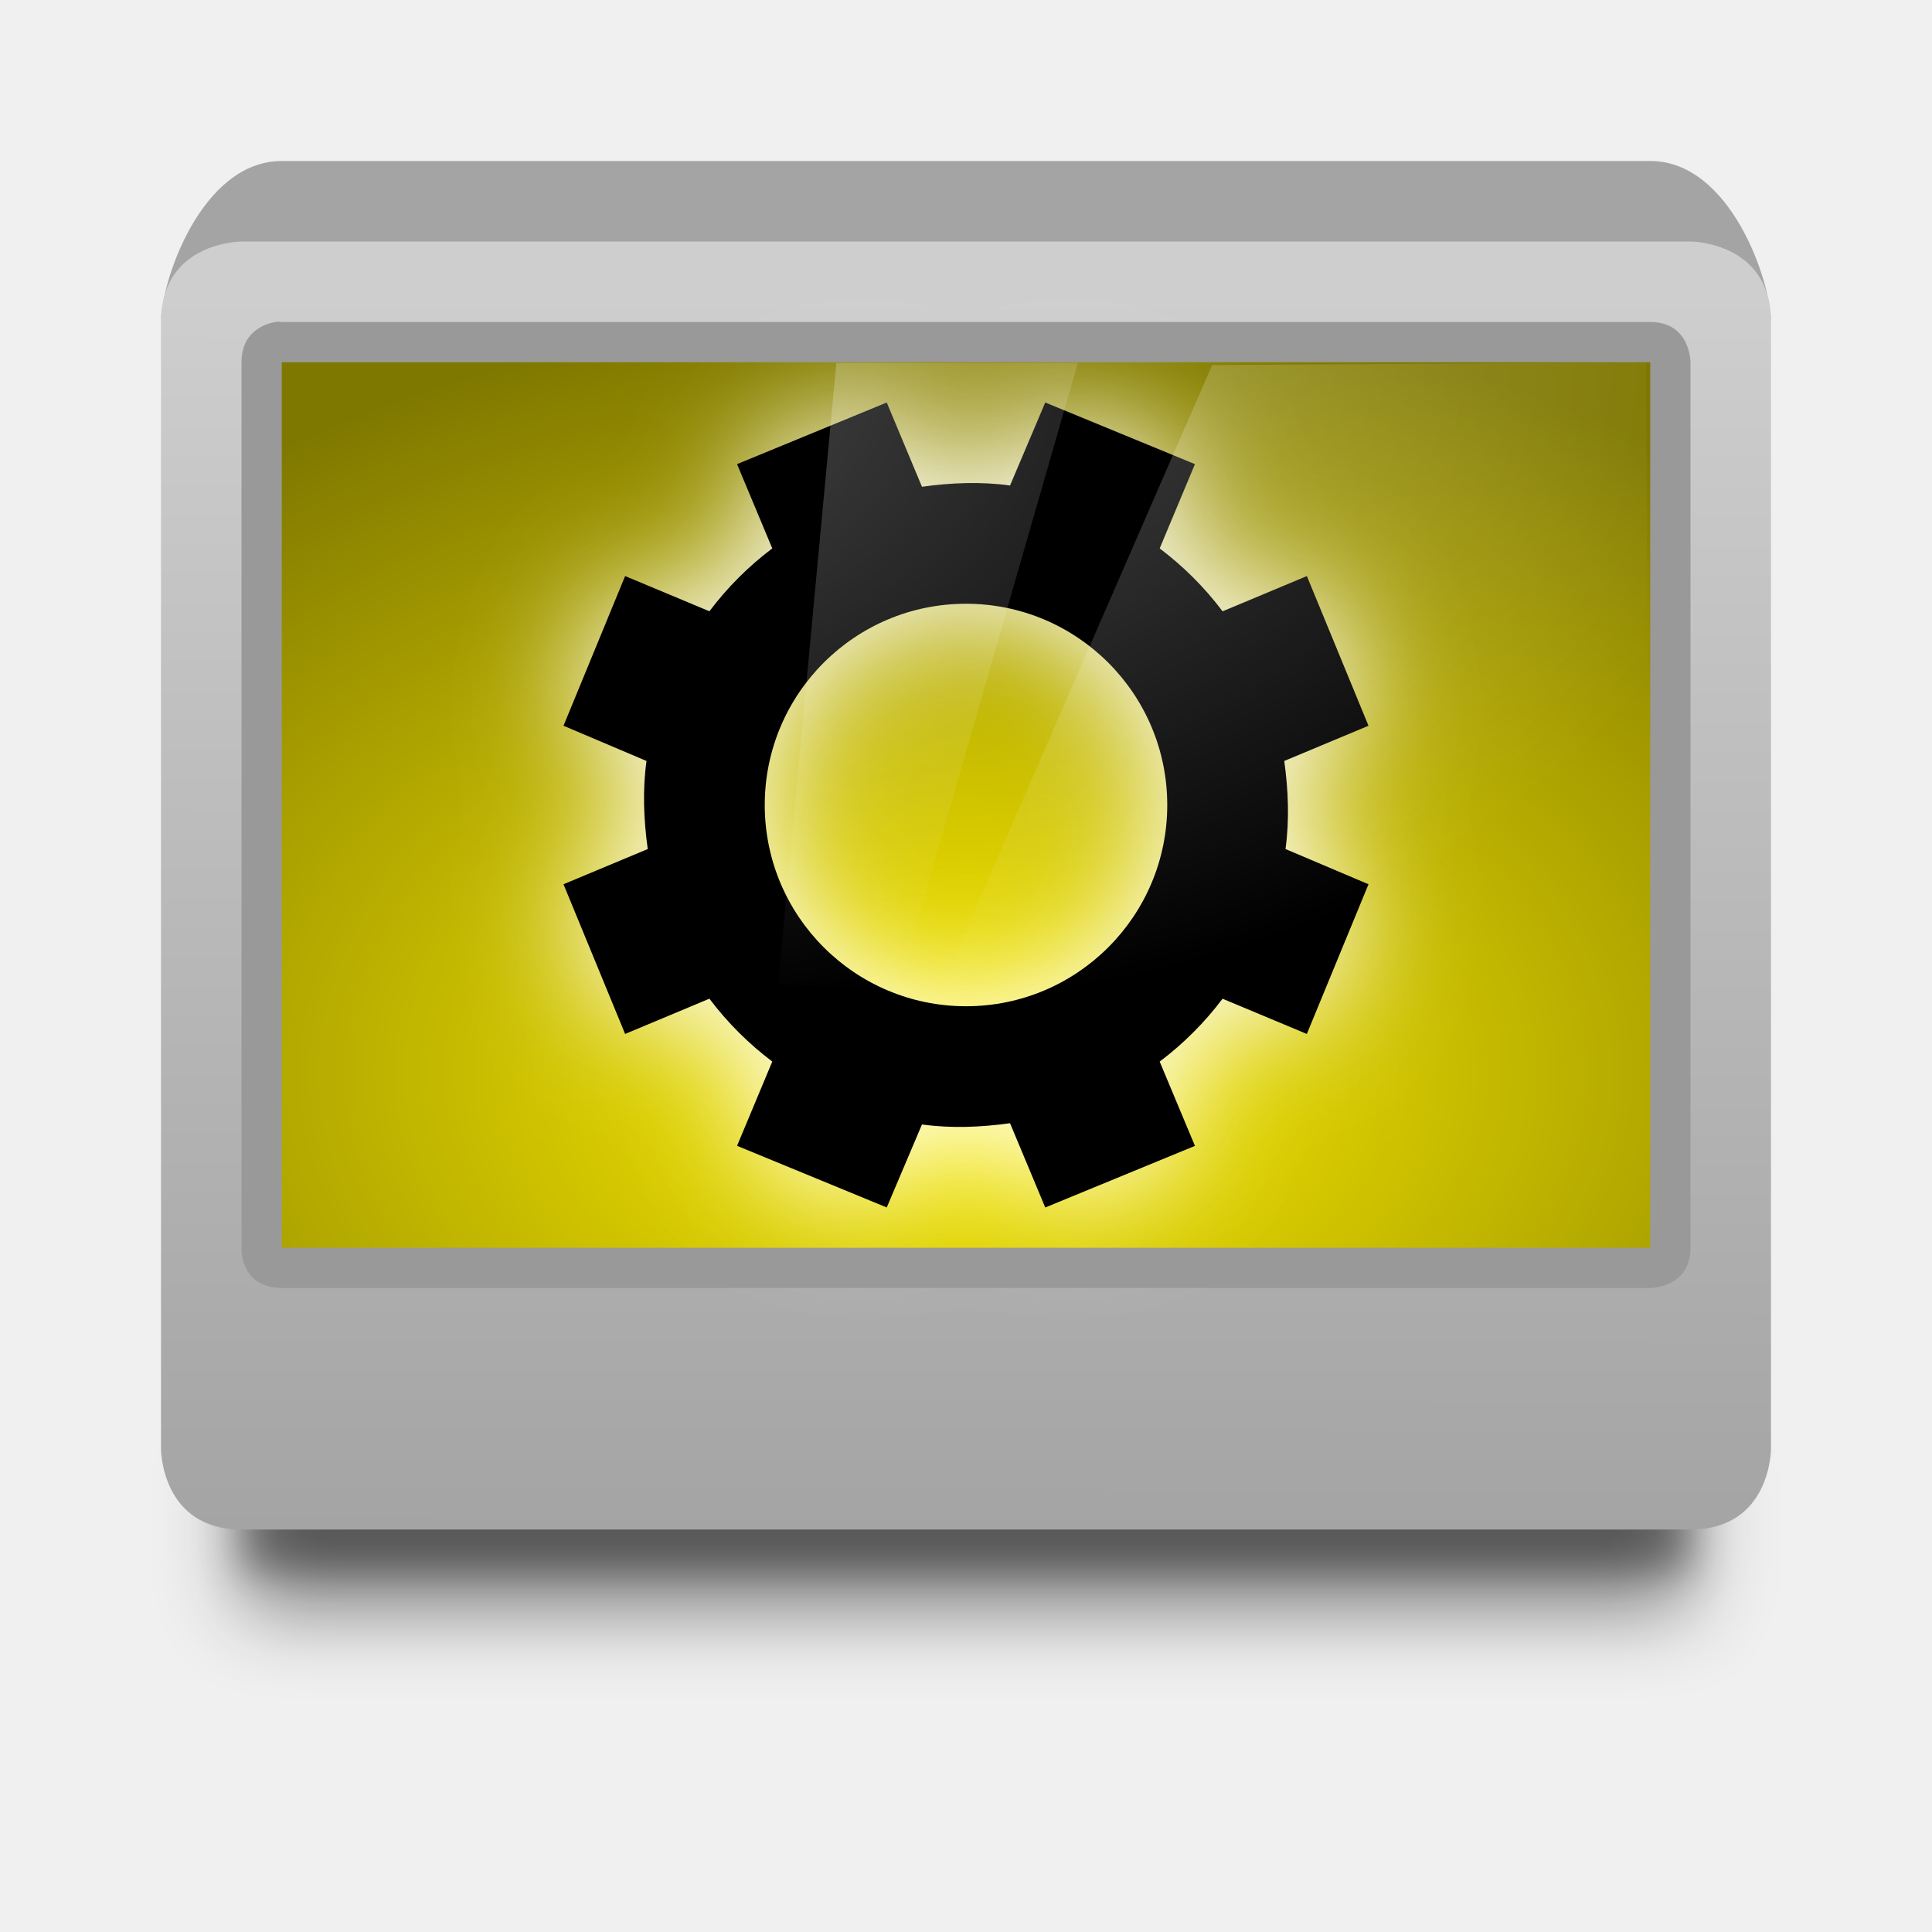
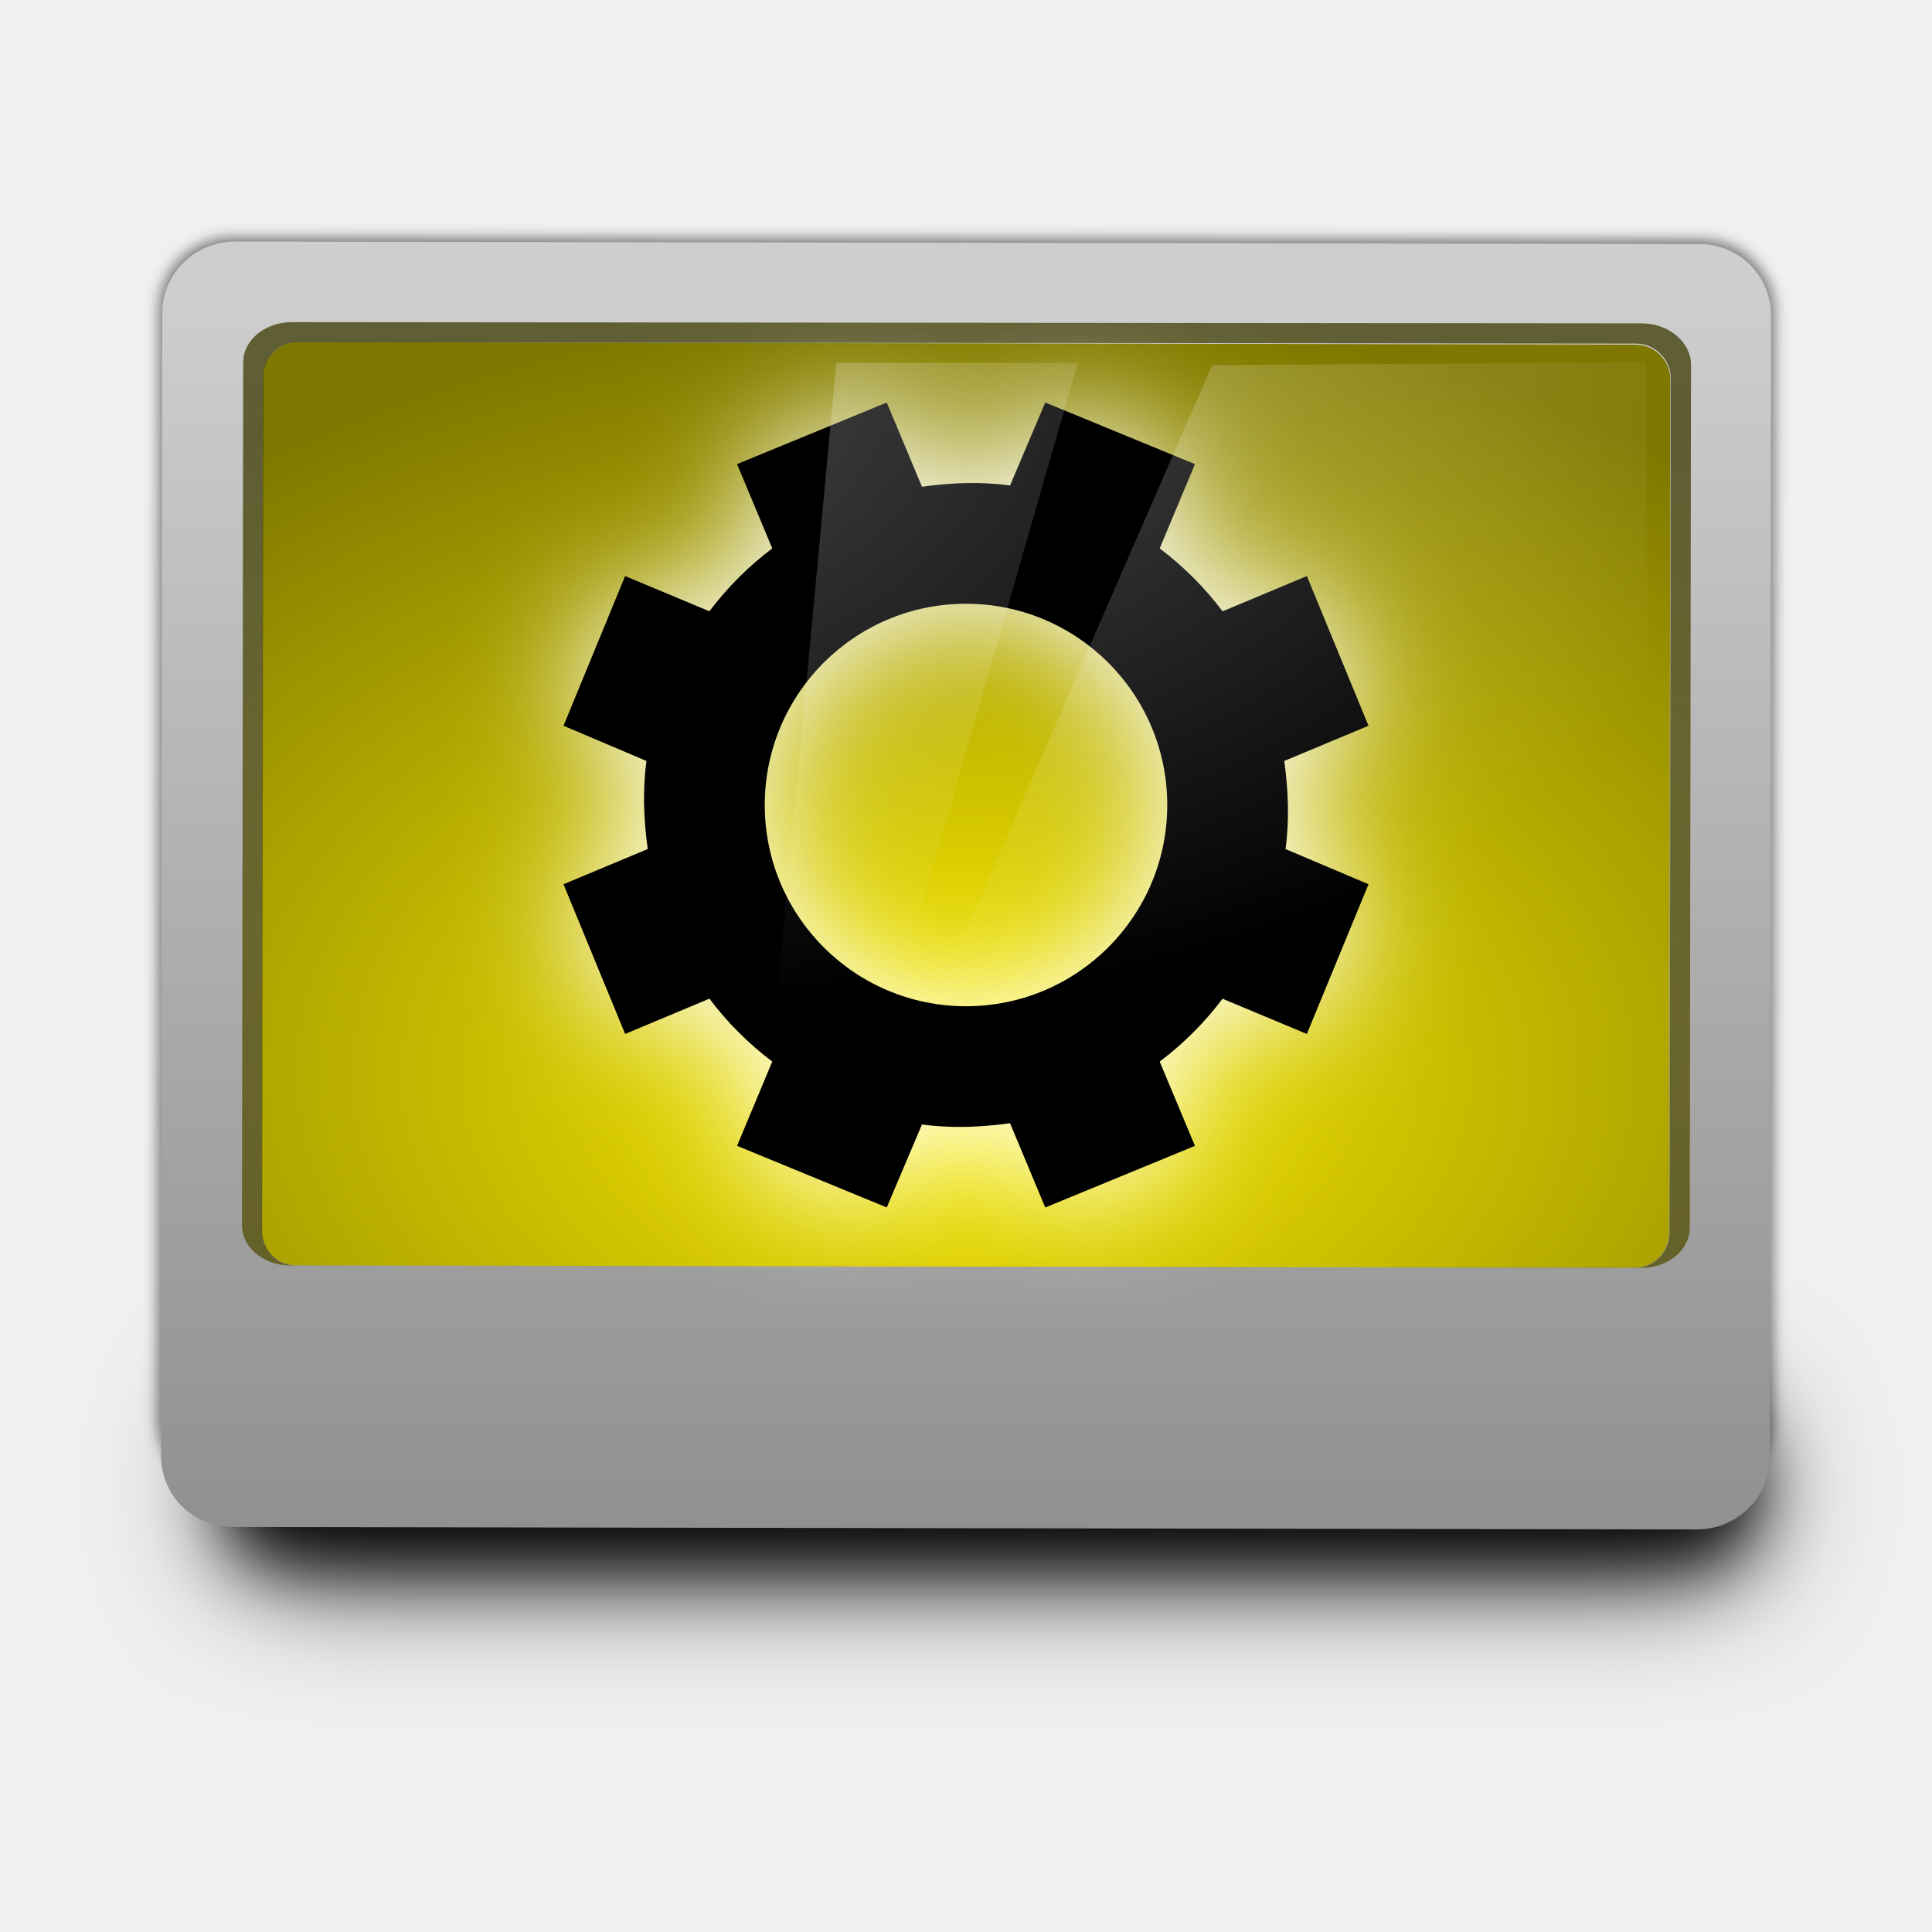
<svg xmlns="http://www.w3.org/2000/svg" xmlns:xlink="http://www.w3.org/1999/xlink" width="48" height="48" id="svg2985" version="1.1">
  <defs id="defs2987">
    <linearGradient id="linearGradient4195">
      <stop id="stop4197" offset="0" style="stop-color:#df5e28;stop-opacity:0.941;" />
      <stop id="stop4199" offset="1" style="stop-color:#1a1716;stop-opacity:0.941" />
    </linearGradient>
    <linearGradient id="linearGradient10954">
      <stop style="stop-color:#909090;stop-opacity:1;" offset="0" id="stop10956" />
      <stop style="stop-color:#cecece;stop-opacity:1" offset="1" id="stop10958" />
    </linearGradient>
    <linearGradient id="linearGradient10938">
      <stop style="stop-color:#dadada;stop-opacity:1" offset="0" id="stop10940" />
      <stop style="stop-color:#f6f6f5;stop-opacity:1" offset="1" id="stop10942" />
    </linearGradient>
    <linearGradient id="linearGradient11438">
      <stop style="stop-color:#babdb6;stop-opacity:1;" offset="0" id="stop11440" />
      <stop style="stop-color:#4a4d46;stop-opacity:1" offset="1" id="stop11442" />
    </linearGradient>
    <linearGradient id="linearGradient10966">
      <stop style="stop-color:#ffffff;stop-opacity:1;" offset="0" id="stop10968" />
      <stop style="stop-color:#f0f0f0;stop-opacity:1" offset="1" id="stop10970" />
    </linearGradient>
    <linearGradient id="linearGradient11473">
      <stop style="stop-color:#fdee00;stop-opacity:1;" offset="0" id="stop11475" />
      <stop id="stop3828" offset="1" style="stop-color:#7e7700;stop-opacity:1;" />
    </linearGradient>
    <linearGradient id="linearGradient4788">
      <stop id="stop4790" offset="0" style="stop-color:#ffffff;stop-opacity:1;" />
      <stop id="stop4792" offset="1" style="stop-color:#ffffff;stop-opacity:0;" />
    </linearGradient>
    <radialGradient xlink:href="#linearGradient12771" id="radialGradient12777" cx="144.167" cy="129.174" fx="144.167" fy="129.174" r="97.906" gradientTransform="matrix(1.16579,-0.05054328,0.0329754,0.746793,-28.16094,39.99441)" gradientUnits="userSpaceOnUse" />
    <linearGradient id="linearGradient12771">
      <stop style="stop-color:#ffffff;stop-opacity:1;" offset="0" id="stop12773" />
      <stop style="stop-color:#ffffff;stop-opacity:0;" offset="1" id="stop12775" />
    </linearGradient>
    <radialGradient xlink:href="#linearGradient12771" id="radialGradient3521" cx="144.167" cy="129.174" fx="144.167" fy="129.174" r="97.906" gradientTransform="matrix(1.16579,-0.05054328,0.0329754,0.746793,-28.16094,39.99441)" gradientUnits="userSpaceOnUse" />
    <radialGradient xlink:href="#linearGradient12771" id="radialGradient3529" cx="144.167" cy="129.174" fx="144.167" fy="129.174" r="97.906" gradientTransform="matrix(1.16579,-0.05054328,0.0329754,0.746793,-28.16094,39.99441)" gradientUnits="userSpaceOnUse" />
    <radialGradient xlink:href="#linearGradient12771" id="radialGradient3537" cx="144.167" cy="129.174" fx="144.167" fy="129.174" r="97.906" gradientTransform="matrix(1.16579,-0.05054328,0.0329754,0.746793,-28.16094,39.99441)" gradientUnits="userSpaceOnUse" />
    <radialGradient xlink:href="#linearGradient12771" id="radialGradient3545" cx="144.167" cy="129.174" fx="144.167" fy="129.174" r="97.906" gradientTransform="matrix(1.16579,-0.05054328,0.0329754,0.746793,-28.16094,39.99441)" gradientUnits="userSpaceOnUse" />
    <radialGradient xlink:href="#linearGradient12771" id="radialGradient3553" cx="144.167" cy="129.174" fx="144.167" fy="129.174" r="97.906" gradientTransform="matrix(1.16579,-0.05054328,0.0329754,0.746793,-28.16094,39.99441)" gradientUnits="userSpaceOnUse" />
    <radialGradient xlink:href="#linearGradient12771" id="radialGradient3561" cx="144.167" cy="129.174" fx="144.167" fy="129.174" r="97.906" gradientTransform="matrix(1.16579,-0.05054328,0.0329754,0.746793,-28.16094,39.99441)" gradientUnits="userSpaceOnUse" />
    <radialGradient xlink:href="#linearGradient12771" id="radialGradient3569" cx="144.167" cy="129.174" fx="144.167" fy="129.174" r="97.906" gradientTransform="matrix(1.16579,-0.05054328,0.0329754,0.746793,-28.16094,39.99441)" gradientUnits="userSpaceOnUse" />
    <radialGradient xlink:href="#linearGradient12771" id="radialGradient3577" cx="144.167" cy="129.174" fx="144.167" fy="129.174" r="97.906" gradientTransform="matrix(1.16579,-0.05054328,0.0329754,0.746793,-28.16094,39.99441)" gradientUnits="userSpaceOnUse" />
    <radialGradient xlink:href="#linearGradient12771" id="radialGradient3585" cx="144.167" cy="129.174" fx="144.167" fy="129.174" r="97.906" gradientTransform="matrix(1.16579,-0.05054328,0.0329754,0.746793,-28.16094,39.99441)" gradientUnits="userSpaceOnUse" />
    <radialGradient xlink:href="#linearGradient12771" id="radialGradient3593" cx="144.167" cy="129.174" fx="144.167" fy="129.174" r="97.906" gradientTransform="matrix(1.16579,-0.05054328,0.0329754,0.746793,-28.16094,39.99441)" gradientUnits="userSpaceOnUse" />
    <radialGradient xlink:href="#linearGradient12771" id="radialGradient3601" cx="144.167" cy="129.174" fx="144.167" fy="129.174" r="97.906" gradientTransform="matrix(1.16579,-0.05054328,0.0329754,0.746793,-28.16094,39.99441)" gradientUnits="userSpaceOnUse" />
    <radialGradient r="97.906" fy="129.174" fx="144.167" cy="129.174" cx="144.167" gradientTransform="matrix(1.16579,-0.05054328,0.0329754,0.746793,-28.16094,39.99441)" gradientUnits="userSpaceOnUse" id="radialGradient3665" xlink:href="#linearGradient12771" />
    <radialGradient xlink:href="#linearGradient10966" id="radialGradient3348" gradientUnits="userSpaceOnUse" gradientTransform="matrix(0.1709132,2.3948575e-4,-1.885288e-4,0.1345469,-0.8241495,18.42583)" cx="149.565" cy="258.761" fx="149.565" fy="258.761" r="116.231" />
    <linearGradient xlink:href="#linearGradient10938" id="linearGradient3355" gradientUnits="userSpaceOnUse" gradientTransform="matrix(0.1760192,0,0,0.1798063,-1.587065,12.33736)" x1="134.833" y1="68.529" x2="171.903" y2="206.876" />
    <linearGradient xlink:href="#linearGradient11438" id="linearGradient3357" gradientUnits="userSpaceOnUse" x1="184.951" y1="149.21" x2="185.071" y2="236.397" gradientTransform="matrix(0.1798054,0,0,0.1798054,-0.6386018,10.85333)" />
    <radialGradient xlink:href="#linearGradient12771" id="radialGradient3387" gradientUnits="userSpaceOnUse" gradientTransform="matrix(1.16579,-0.05054328,0.0329754,0.746793,-28.16094,39.99441)" cx="144.167" cy="129.174" fx="144.167" fy="129.174" r="97.906" />
    <radialGradient xlink:href="#linearGradient4788" id="radialGradient3404" gradientUnits="userSpaceOnUse" gradientTransform="matrix(-1.824376,0.00876531,-0.00620867,-1.307801,609.5291,98.0673)" cx="326.021" cy="58" fx="326.021" fy="58" r="12.5" />
    <radialGradient xlink:href="#linearGradient4788" id="radialGradient3407" gradientUnits="userSpaceOnUse" gradientTransform="matrix(-1.888202,0.00857771,-0.00642588,-1.279811,636.8603,96.52335)" cx="326.021" cy="58" fx="326.021" fy="58" r="12.5" />
    <radialGradient xlink:href="#linearGradient11473" id="radialGradient4014" gradientUnits="userSpaceOnUse" gradientTransform="matrix(0.2708409,0,0,0.1777665,-16.45829,8.840227)" cx="149.565" cy="190.137" fx="149.565" fy="190.137" r="108.515" />
    <radialGradient xlink:href="#linearGradient11473" id="radialGradient4017" gradientUnits="userSpaceOnUse" gradientTransform="matrix(0.2785812,3.9175803e-4,-2.5360296e-4,0.1816378,-17.6272,7.97491)" cx="149.565" cy="190.137" fx="149.565" fy="190.137" r="108.515" />
    <linearGradient xlink:href="#linearGradient10954" id="linearGradient4020" gradientUnits="userSpaceOnUse" gradientTransform="matrix(0.1696838,2.3939518e-4,-2.3776336e-4,0.1708486,-1.344677,13.52782)" x1="141.315" y1="237.286" x2="141.315" y2="57.029" />
    <radialGradient xlink:href="#linearGradient4195-5" id="radialGradient3889" gradientUnits="userSpaceOnUse" gradientTransform="matrix(0.2031251,-0.08812329,0.1236326,0.3357866,-42.38554,-18.85971)" cx="189.702" cy="230.104" fx="189.702" fy="230.104" r="108.515" />
    <linearGradient id="linearGradient4195-5">
      <stop id="stop4197-5" offset="0" style="stop-color:#ff5200;stop-opacity:1;" />
      <stop id="stop4199-9" offset="1" style="stop-color:#1a1716;stop-opacity:0.941" />
    </linearGradient>
    <radialGradient r="108.515" fy="230.104" fx="189.702" cy="230.104" cx="189.702" gradientTransform="matrix(0.2031251,-0.08812329,0.1236326,0.3357866,-42.94693,-18.04641)" gradientUnits="userSpaceOnUse" id="radialGradient3099" xlink:href="#linearGradient4195-5" />
+     <filter id="filter3843">
+       <feGaussianBlur stdDeviation="1.059" id="feGaussianBlur3845" />
+     </filter>
    <filter id="filter3976" x="-0.18" width="1.36" y="-0.18" height="1.36">
      <feGaussianBlur stdDeviation="1.5" id="feGaussianBlur3978" />
    </filter>
-     <filter color-interpolation-filters="sRGB" id="filter6306" x="-0.067" width="1.133" y="-0.6" height="2.2">
-       <feGaussianBlur stdDeviation="1" id="feGaussianBlur6308" />
+     <filter color-interpolation-filters="sRGB" id="filter11490-5-0-0" x="-0.107" width="1.214" y="-1.352" height="3.703">
+       <feGaussianBlur stdDeviation="1.83" id="feGaussianBlur11492-5-8-4" />
    </filter>
-     <filter color-interpolation-filters="sRGB" id="filter6294" x="-0.032" width="1.063" y="-0.57" height="2.14">
-       <feGaussianBlur stdDeviation="0.475" id="feGaussianBlur6296" />
+     <filter color-interpolation-filters="sRGB" id="filter11472-2-8-3" x="-0.052" width="1.104" y="-0.655" height="2.311">
+       <feGaussianBlur stdDeviation="0.887" id="feGaussianBlur11474-3-4-9" />
    </filter>
-     <linearGradient xlink:href="#linearGradient10954-4" id="linearGradient4020-4" gradientUnits="userSpaceOnUse" gradientTransform="matrix(0.1696838,2.3939518e-4,-2.3776336e-4,0.1708486,-1.344677,13.52781)" x1="141.315" y1="237.286" x2="141.315" y2="57.029" />
-     <linearGradient id="linearGradient10954-4">
-       <stop style="stop-color:#a4a4a4;stop-opacity:1;" offset="0" id="stop10956-8" />
-       <stop style="stop-color:#cecece;stop-opacity:1" offset="1" id="stop10958-8" />
-     </linearGradient>
  </defs>
  <g id="layer1" transform="translate(0,-16)">
-     <rect ry="0" y="52" x="6" height="4" width="36" id="rect6310" style="opacity:0.45;fill:#000000;fill-opacity:1;fill-rule:nonzero;stroke:none;filter:url(#filter6306)" />
-     <rect ry="1" rx="0" y="53" x="6" height="2" width="36" id="rect6312" style="opacity:0.35;fill:#000000;fill-opacity:1;fill-rule:nonzero;stroke:none;filter:url(#filter6294)" />
-     <path style="fill:#a4a4a4;fill-opacity:1;stroke:none;display:inline;enable-background:new" d="m 41,20 c 2,0 3,3 3,4 0,-0.554 -1,-1 -1,-1 l -38,0 c 0,0 -1,0.446 -1,1 0,-1 1,-4 3,-4 z" id="path6314" />
-     <path id="path6316" d="m 6,22 c 0,0 -2,0 -2,2 l 0,28 c 0,0 0,2 2,2 l 36,0 c 2,0 2,-2 2,-2 l 0,-28 c 0,-2 -2,-2 -2,-2 z" style="color:#000000;fill:url(#linearGradient4020-4);fill-opacity:1;fill-rule:nonzero;stroke:none;stroke-width:2;marker:none;visibility:visible;display:inline;overflow:visible;enable-background:accumulate" />
+     <g id="g3990">
+       <rect transform="matrix(0.9216359,0,0,1,2.480738,-0.248838)" ry="1.625" rx="1.763" y="51.606" x="3.438" height="3.25" width="41.125" id="rect11476" style="color:#000000;fill:#000000;fill-opacity:1;fill-rule:nonzero;stroke:none;stroke-width:1;marker:none;visibility:visible;display:inline;overflow:visible;filter:url(#filter11490-5-0-0);enable-background:accumulate" />
+       <rect transform="matrix(0.9254159,0,0,1.065246,1.464686,-3.855101)" style="color:#000000;fill:#000000;fill-opacity:1;fill-rule:nonzero;stroke:none;stroke-width:1;marker:none;visibility:visible;display:inline;overflow:visible;filter:url(#filter11472-2-8-3);enable-background:accumulate" id="rect11446" width="41.125" height="3.25" x="4.437" y="51.731" rx="1.756" ry="1.525" />
+     </g>
+     <rect transform="matrix(0.1702639,2.3308569e-4,-2.3857596e-4,0.1663457,-1.431396,13.67281)" ry="10.788" rx="10.54" y="49.529" x="31.815" height="187" width="235.5" id="rect10522" style="opacity:0.556;color:#000000;fill:#000000;fill-opacity:1;fill-rule:nonzero;stroke:none;stroke-width:2;marker:none;visibility:visible;display:inline;overflow:visible;enable-background:accumulate;filter:url(#filter3843)" />
    <rect transform="matrix(0.999999,0.00141561,-0.00138697,0.999999,0,0)" ry="0.877" rx="0.872" y="24.489" x="6.565" height="22.953" width="34.971" id="rect10538" style="color:#000000;fill:url(#radialGradient4014);fill-opacity:1;fill-rule:nonzero;stroke:none;stroke-width:2;marker:none;visibility:visible;display:inline;overflow:visible;enable-background:accumulate" />
+     <path style="color:#000000;fill:url(#linearGradient4020);fill-opacity:1;fill-rule:nonzero;stroke:none;stroke-width:2;marker:none;visibility:visible;display:inline;overflow:visible;enable-background:accumulate" d="m 5.844,22 c -0.994,-0.001 -1.811,0.787 -1.812,1.781 L 4,52.156 c -0.001,0.994 0.787,1.78 1.781,1.781 l 36.375,0.062 c 0.994,0.001 1.811,-0.787 1.812,-1.781 L 44,23.844 c 0.001,-0.994 -0.787,-1.78 -1.781,-1.781 l -36.375,-0.062 z m 1.562,2.5 33.219,0.062 c 0.483,6.84e-4 0.876,0.389 0.875,0.875 l -0.031,21.188 c -6.74e-4,0.486 -0.392,0.876 -0.875,0.875 L 7.375,47.437 C 6.892,47.437 6.499,47.048 6.5,46.562 l 0.031,-21.188 c 6.74e-4,-0.486 0.392,-0.876 0.875,-0.875 z" id="rect10524" />
+     <path style="opacity:0.342;color:#000000;fill:url(#radialGradient4017);fill-opacity:1;fill-rule:nonzero;stroke:none;stroke-width:2;marker:none;visibility:visible;display:inline;overflow:visible;enable-background:accumulate" d="m 7.262,24.004 c -0.676,-9.51e-4 -1.218,0.444 -1.219,1 l -0.031,21.438 c -7.77e-4,0.556 0.543,0.999 1.219,1 l 0.125,0 c -0.483,-6.84e-4 -0.844,-0.389 -0.844,-0.875 l 0.031,-21.188 c 6.74e-4,-0.486 0.361,-0.876 0.844,-0.875 l 33.25,0.031 c 0.483,6.84e-4 0.876,0.389 0.875,0.875 l -0.031,21.219 c -6.74e-4,0.486 -0.392,0.876 -0.875,0.875 l 0.156,0 c 0.676,9.5e-4 1.218,-0.444 1.219,-1 l 0.031,-21.438 c 7.77e-4,-0.556 -0.543,-1.03 -1.219,-1.031 l -33.531,-0.031 z" id="rect10528" />
    <rect style="fill:none;fill-opacity:1;stroke:none" id="rect4189" width="16.705" height="23.776" x="6.718" y="7.253" rx="0.872" ry="0.877" transform="translate(0,16)" />
+     <path id="path4477" d="m 7.262,24.004 c -0.676,-9.51e-4 -1.218,0.444 -1.219,1 l -0.031,21.438 c -7.77e-4,0.556 0.543,0.999 1.219,1 l 0.125,0 c -0.483,-6.84e-4 -0.844,-0.389 -0.844,-0.875 l 0.031,-21.188 c 6.74e-4,-0.486 0.361,-0.876 0.844,-0.875 l 33.25,0.031 c 0.483,6.84e-4 0.876,0.389 0.875,0.875 l -0.031,21.219 c -6.74e-4,0.486 -0.392,0.876 -0.875,0.875 l 0.156,0 c 0.676,9.5e-4 1.218,-0.444 1.219,-1 l 0.031,-21.438 c 7.77e-4,-0.556 -0.543,-1.03 -1.219,-1.031 l -33.531,-0.031 z" style="opacity:0.342;color:#000000;fill:url(#radialGradient4017);fill-opacity:1;fill-rule:nonzero;stroke:none;stroke-width:2;marker:none;visibility:visible;display:inline;overflow:visible;enable-background:accumulate" />
+     <path style="opacity:0.4;color:#000000;fill:#000000;fill-opacity:1;fill-rule:nonzero;stroke:none;stroke-width:2;marker:none;visibility:visible;display:inline;overflow:visible;enable-background:accumulate" d="m 7.262,24.004 c -0.676,-9.51e-4 -1.218,0.444 -1.219,1 l -0.031,21.438 c -7.77e-4,0.556 0.543,0.999 1.219,1 l 0.125,0 c -0.483,-6.84e-4 -0.844,-0.389 -0.844,-0.875 l 0.031,-21.188 c 6.74e-4,-0.486 0.361,-0.876 0.844,-0.875 l 33.25,0.031 c 0.483,6.84e-4 0.876,0.389 0.875,0.875 l -0.031,21.219 c -6.74e-4,0.486 -0.392,0.876 -0.875,0.875 l 0.156,0 c 0.676,9.5e-4 1.218,-0.444 1.219,-1 l 0.031,-21.438 c 7.77e-4,-0.556 -0.543,-1.03 -1.219,-1.031 l -33.531,-0.031 z" id="path4479" />
    <path id="path3974" d="m 22.031,26 -3.719,1.531 0.875,2.094 c -0.599,0.451 -1.122,0.979 -1.562,1.562 L 15.531,30.312 14,34.031 l 2.062,0.875 c -0.099,0.717 -0.071,1.453 0.031,2.188 L 14,37.969 15.531,41.688 17.625,40.812 c 0.451,0.599 0.979,1.122 1.562,1.562 l -0.875,2.094 3.719,1.531 0.875,-2.062 c 0.717,0.099 1.453,0.071 2.188,-0.031 L 25.969,46 29.688,44.469 28.812,42.375 c 0.599,-0.451 1.122,-0.979 1.562,-1.562 l 2.094,0.875 L 34,37.969 l -2.062,-0.875 c 0.099,-0.717 0.071,-1.453 -0.031,-2.188 L 34,34.031 32.469,30.312 30.375,31.188 C 29.924,30.589 29.396,30.066 28.812,29.625 L 29.688,27.531 25.969,26 l -0.875,2.062 c -0.717,-0.099 -1.453,-0.071 -2.188,0.031 L 22.031,26 z M 24,31 c 2.761,0 5,2.239 5,5 0,2.761 -2.239,5 -5,5 -2.761,0 -5,-2.239 -5,-5 0,-2.761 2.239,-5 5,-5 z" style="fill:#ffffff;fill-opacity:1;stroke:none;filter:url(#filter3976)" />
    <path style="fill:#000000;fill-opacity:1;stroke:none" d="m 22.031,26 -3.719,1.531 0.875,2.094 c -0.599,0.451 -1.122,0.979 -1.562,1.562 L 15.531,30.312 14,34.031 l 2.062,0.875 c -0.099,0.717 -0.071,1.453 0.031,2.188 L 14,37.969 15.531,41.688 17.625,40.812 c 0.451,0.599 0.979,1.122 1.562,1.562 l -0.875,2.094 3.719,1.531 0.875,-2.062 c 0.717,0.099 1.453,0.071 2.188,-0.031 L 25.969,46 29.688,44.469 28.812,42.375 c 0.599,-0.451 1.122,-0.979 1.562,-1.562 l 2.094,0.875 L 34,37.969 l -2.062,-0.875 c 0.099,-0.717 0.071,-1.453 -0.031,-2.188 L 34,34.031 32.469,30.312 30.375,31.188 C 29.924,30.589 29.396,30.066 28.812,29.625 L 29.688,27.531 25.969,26 l -0.875,2.062 c -0.717,-0.099 -1.453,-0.071 -2.188,0.031 L 22.031,26 z M 24,31 c 2.761,0 5,2.239 5,5 0,2.761 -2.239,5 -5,5 -2.761,0 -5,-2.239 -5,-5 0,-2.761 2.239,-5 5,-5 z" id="path3944" />
    <path style="opacity:0.3;fill:url(#radialGradient3407);fill-opacity:1;stroke:none;display:inline;enable-background:new" d="M 30.115,25.071 40.895,25 41,45.909 21,46 z" id="path10590" />
    <path id="path10592" d="m 20.779,25.016 6,0 -4.486,15.605 -2.96,-0.161 z" style="opacity:0.3;fill:url(#radialGradient3404);fill-opacity:1;stroke:none;display:inline;enable-background:new" />
-     <path id="path6318" d="m 6.844,24 c -0.281,0.047 -0.844,0.25 -0.844,1 l 0,22 c -7.77e-4,0.556 0.324,0.999 1,1 l 34,0 c 0,0 1,0 1,-1 l 0,-22 c 0,0 0,-1 -1,-1 l -34,0 c 0,0 -0.062,-0.016 -0.156,0 z m 0.156,1 34,0 0,22 -34,0 0,-22 z" style="color:#000000;fill:#999999;fill-opacity:1;fill-rule:nonzero;stroke:none;stroke-width:2;marker:none;visibility:visible;display:inline;overflow:visible;enable-background:accumulate" />
  </g>
</svg>
